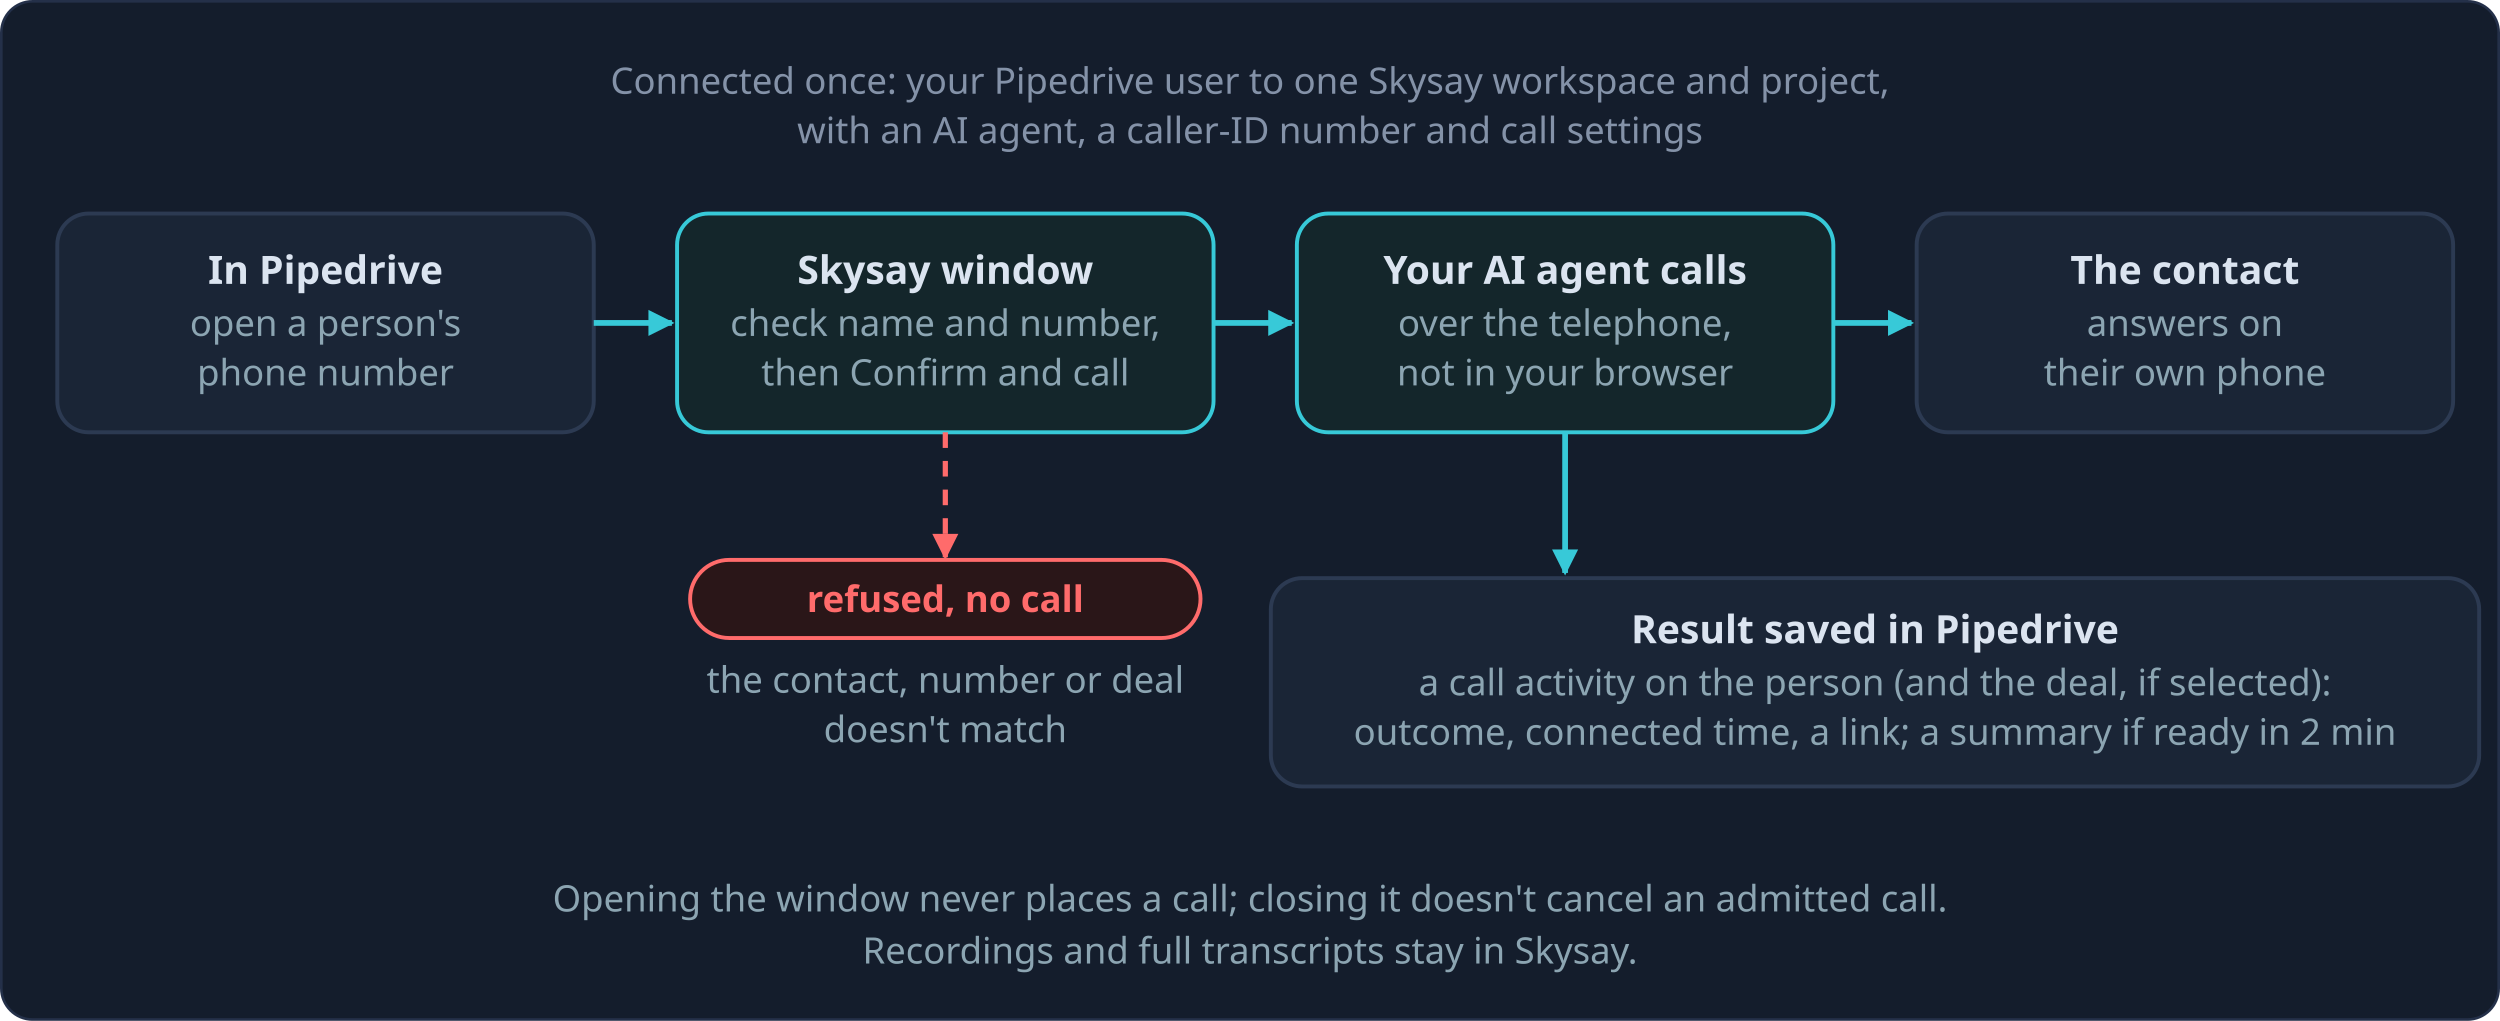
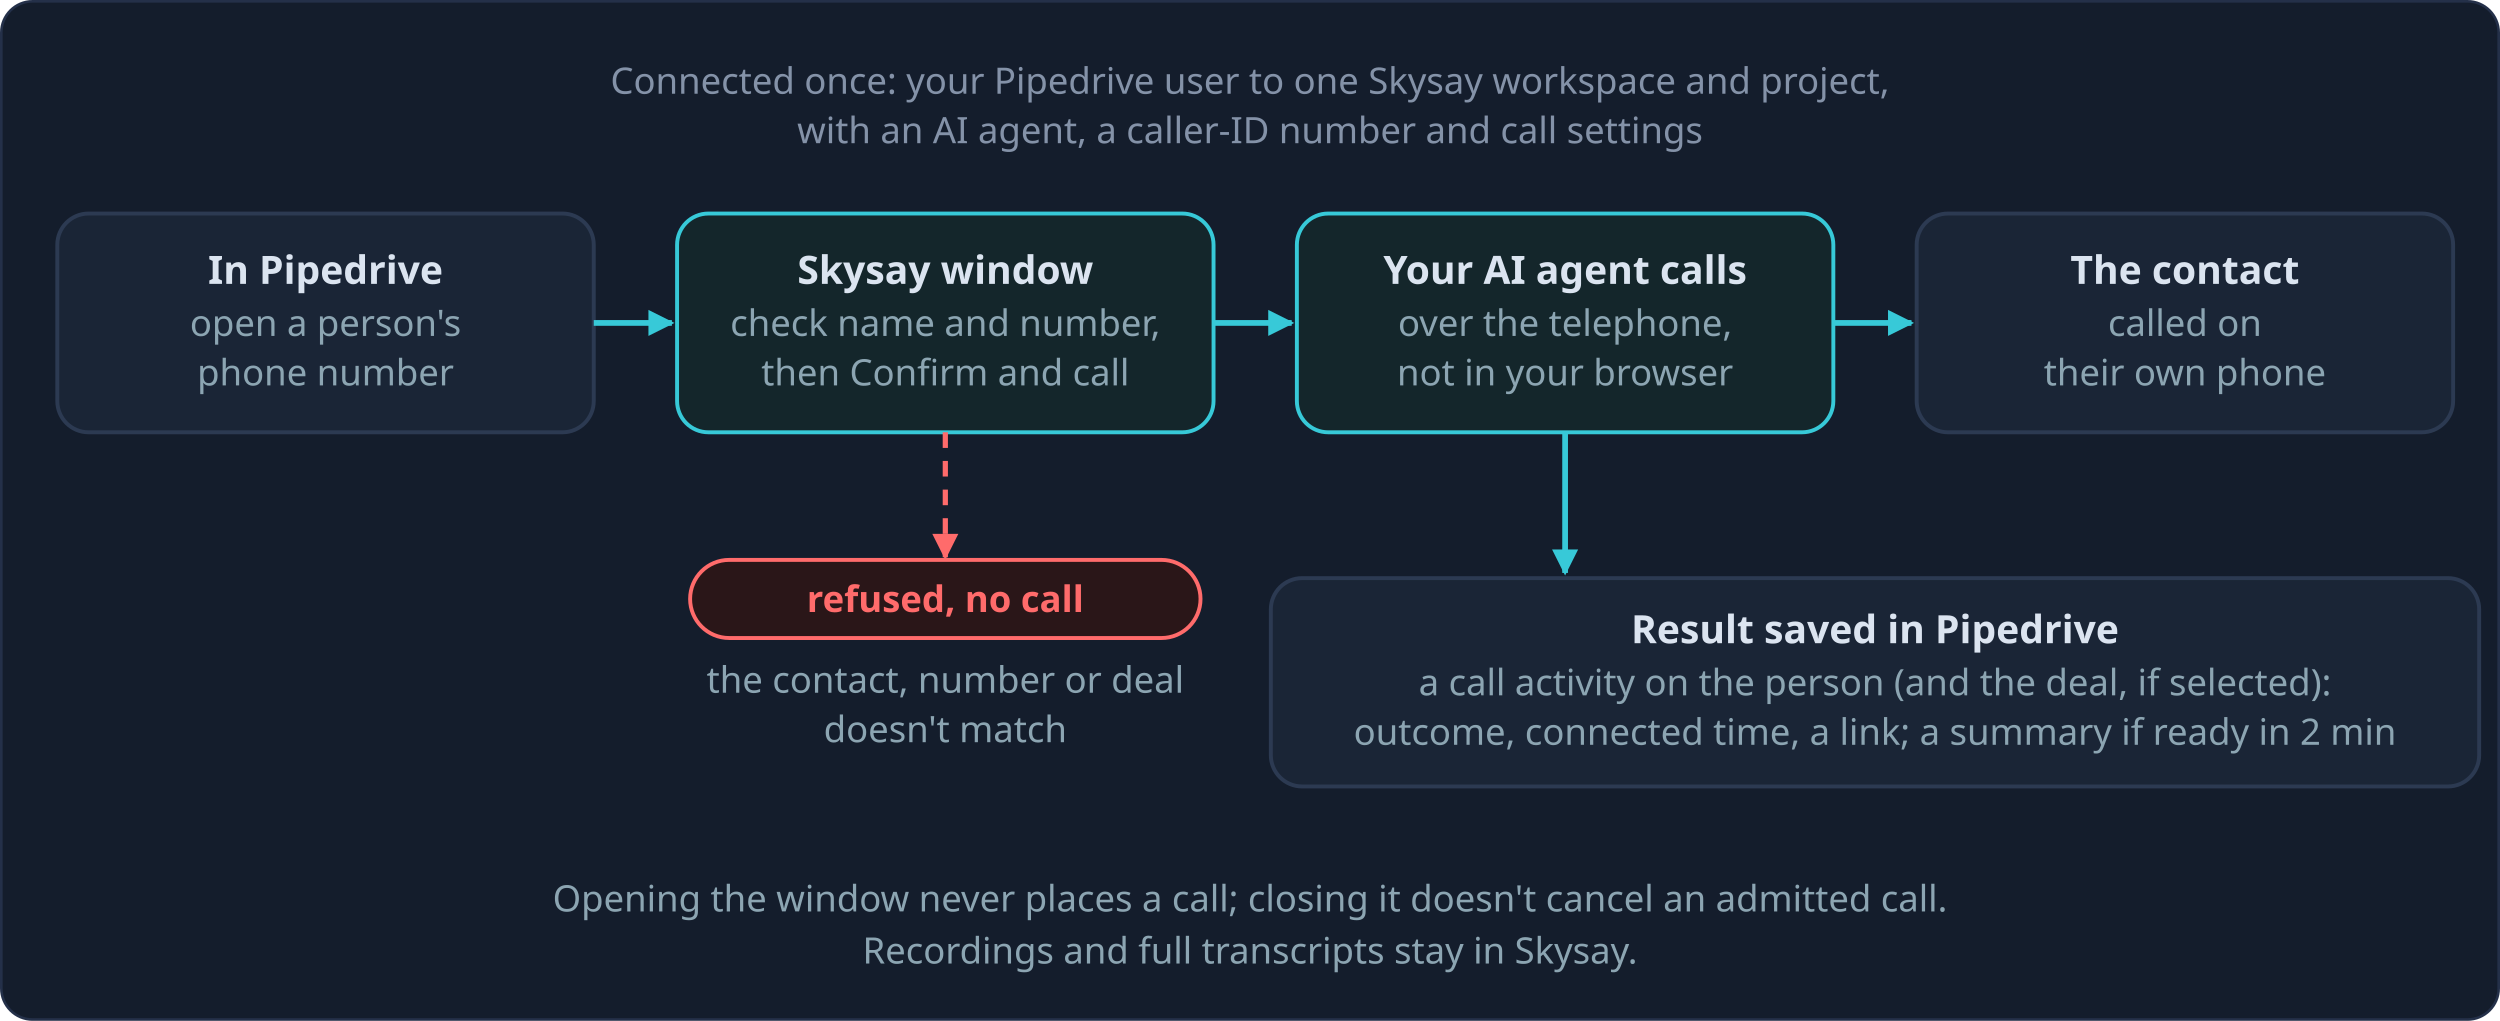
<svg xmlns="http://www.w3.org/2000/svg" viewBox="0 0 960 392" width="960" height="392" role="img" aria-label="Connected once, your Pipedrive user is linked to one Skysay workspace and project with an AI agent and caller-ID number. You open a person's phone number in Pipedrive, check the name and number in the Skysay window and choose Confirm and call; a mismatched contact, number or deal is refused with no call. Your AI agent then calls the contact over the telephone, and the result is saved as a Pipedrive call activity on the person and, when selected, the deal, with outcome, connected time, a link and a summary if one is ready within two minutes. Recordings and transcripts stay in Skysay." font-family="'Geist Variable', ui-sans-serif, system-ui, sans-serif">
  <defs>
    <marker id="h-main" viewBox="0 0 10 10" refX="9" refY="5" markerWidth="10" markerHeight="10" markerUnits="userSpaceOnUse" orient="auto-start-reverse">
      <path d="M0,0 L10,5 L0,10 z" fill="#37c9d8" />
    </marker>
    <marker id="h-sec" viewBox="0 0 10 10" refX="9" refY="5" markerWidth="10" markerHeight="10" markerUnits="userSpaceOnUse" orient="auto-start-reverse">
      <path d="M0,0 L10,5 L0,10 z" fill="#8492a8" />
    </marker>
    <marker id="h-fail" viewBox="0 0 10 10" refX="9" refY="5" markerWidth="10" markerHeight="10" markerUnits="userSpaceOnUse" orient="auto-start-reverse">
      <path d="M0,0 L10,5 L0,10 z" fill="#ff6b6b" />
    </marker>
  </defs>
  <rect x="0.5" y="0.5" width="959" height="391" rx="12" fill="#141d2c" stroke="#243049" stroke-width="1" />
  <text x="480.0" y="36.0" font-size="14" fill="#8492a8" text-anchor="middle">Connected once: your Pipedrive user to one Skysay workspace and project,</text>
  <text x="480.0" y="55.0" font-size="14" fill="#8492a8" text-anchor="middle">with an AI agent, a caller-ID number and call settings</text>
  <rect x="22" y="82" width="206" height="84" rx="12" fill="#1a2536" stroke="#2c3a52" stroke-width="1.5" />
  <text x="125.0" y="109.0" font-size="15" fill="#dbe4f0" text-anchor="middle" font-weight="600">In Pipedrive</text>
  <text x="125.0" y="129.0" font-size="14" fill="#8ca5b2" text-anchor="middle">open a person's</text>
  <text x="125.0" y="148.0" font-size="14" fill="#8ca5b2" text-anchor="middle">phone number</text>
  <rect x="260" y="82" width="206" height="84" rx="12" fill="#14262b" stroke="#37c9d8" stroke-width="1.5" />
  <text x="363.0" y="109.0" font-size="15" fill="#dbe4f0" text-anchor="middle" font-weight="600">Skysay window</text>
  <text x="363.0" y="129.0" font-size="14" fill="#8ca5b2" text-anchor="middle">check name and number,</text>
  <text x="363.0" y="148.0" font-size="14" fill="#8ca5b2" text-anchor="middle">then Confirm and call</text>
  <rect x="498" y="82" width="206" height="84" rx="12" fill="#14262b" stroke="#37c9d8" stroke-width="1.5" />
  <text x="601.0" y="109.0" font-size="15" fill="#dbe4f0" text-anchor="middle" font-weight="600">Your AI agent calls</text>
  <text x="601.0" y="129.0" font-size="14" fill="#8ca5b2" text-anchor="middle">over the telephone,</text>
  <text x="601.0" y="148.0" font-size="14" fill="#8ca5b2" text-anchor="middle">not in your browser</text>
  <rect x="736" y="82" width="206" height="84" rx="12" fill="#1a2536" stroke="#2c3a52" stroke-width="1.5" />
  <text x="839.0" y="109.0" font-size="15" fill="#dbe4f0" text-anchor="middle" font-weight="600">The contact</text>
-   <text x="839.0" y="129.0" font-size="14" fill="#8ca5b2" text-anchor="middle">answers on</text>
+   <text x="839.0" y="129.0" font-size="14" fill="#8ca5b2" text-anchor="middle">called on</text>
  <text x="839.0" y="148.0" font-size="14" fill="#8ca5b2" text-anchor="middle">their own phone</text>
  <path d="M228,124 L258,124" fill="none" stroke="#37c9d8" stroke-width="2.2" stroke-linejoin="round" marker-end="url(#h-main)" />
  <path d="M466,124 L496,124" fill="none" stroke="#37c9d8" stroke-width="2.2" stroke-linejoin="round" marker-end="url(#h-main)" />
  <path d="M704,124 L734,124" fill="none" stroke="#37c9d8" stroke-width="2.2" stroke-linejoin="round" marker-end="url(#h-main)" />
  <path d="M363.0,166 L363.0,214" fill="none" stroke="#ff6b6b" stroke-width="2" stroke-linejoin="round" stroke-dasharray="6 5" marker-end="url(#h-fail)" />
  <rect x="265.0" y="215.0" width="196" height="30" rx="15.0" fill="#2a1618" stroke="#ff6b6b" stroke-width="1.5" />
  <text x="363.0" y="235.0" font-size="14" fill="#ff6b6b" text-anchor="middle" font-weight="600">refused, no call</text>
  <text x="363.0" y="266.0" font-size="14" fill="#8ca5b2" text-anchor="middle">the contact, number or deal</text>
  <text x="363.0" y="285.0" font-size="14" fill="#8ca5b2" text-anchor="middle">doesn't match</text>
  <path d="M601.0,166 L601.0,220" fill="none" stroke="#37c9d8" stroke-width="2.2" stroke-linejoin="round" marker-end="url(#h-main)" />
  <rect x="488" y="222" width="464" height="80" rx="12" fill="#1a2536" stroke="#2c3a52" stroke-width="1.5" />
  <text x="720.0" y="247.0" font-size="15" fill="#dbe4f0" text-anchor="middle" font-weight="600">Result saved in Pipedrive</text>
  <text x="720.0" y="267.0" font-size="14" fill="#8ca5b2" text-anchor="middle">a call activity on the person (and the deal, if selected):</text>
  <text x="720.0" y="286.0" font-size="14" fill="#8ca5b2" text-anchor="middle">outcome, connected time, a link; a summary if ready in 2 min</text>
  <text x="480.0" y="350.0" font-size="14" fill="#8ca5b2" text-anchor="middle">Opening the window never places a call; closing it doesn't cancel an admitted call.</text>
  <text x="480.0" y="370.0" font-size="14" fill="#8ca5b2" text-anchor="middle">Recordings and full transcripts stay in Skysay.</text>
</svg>
